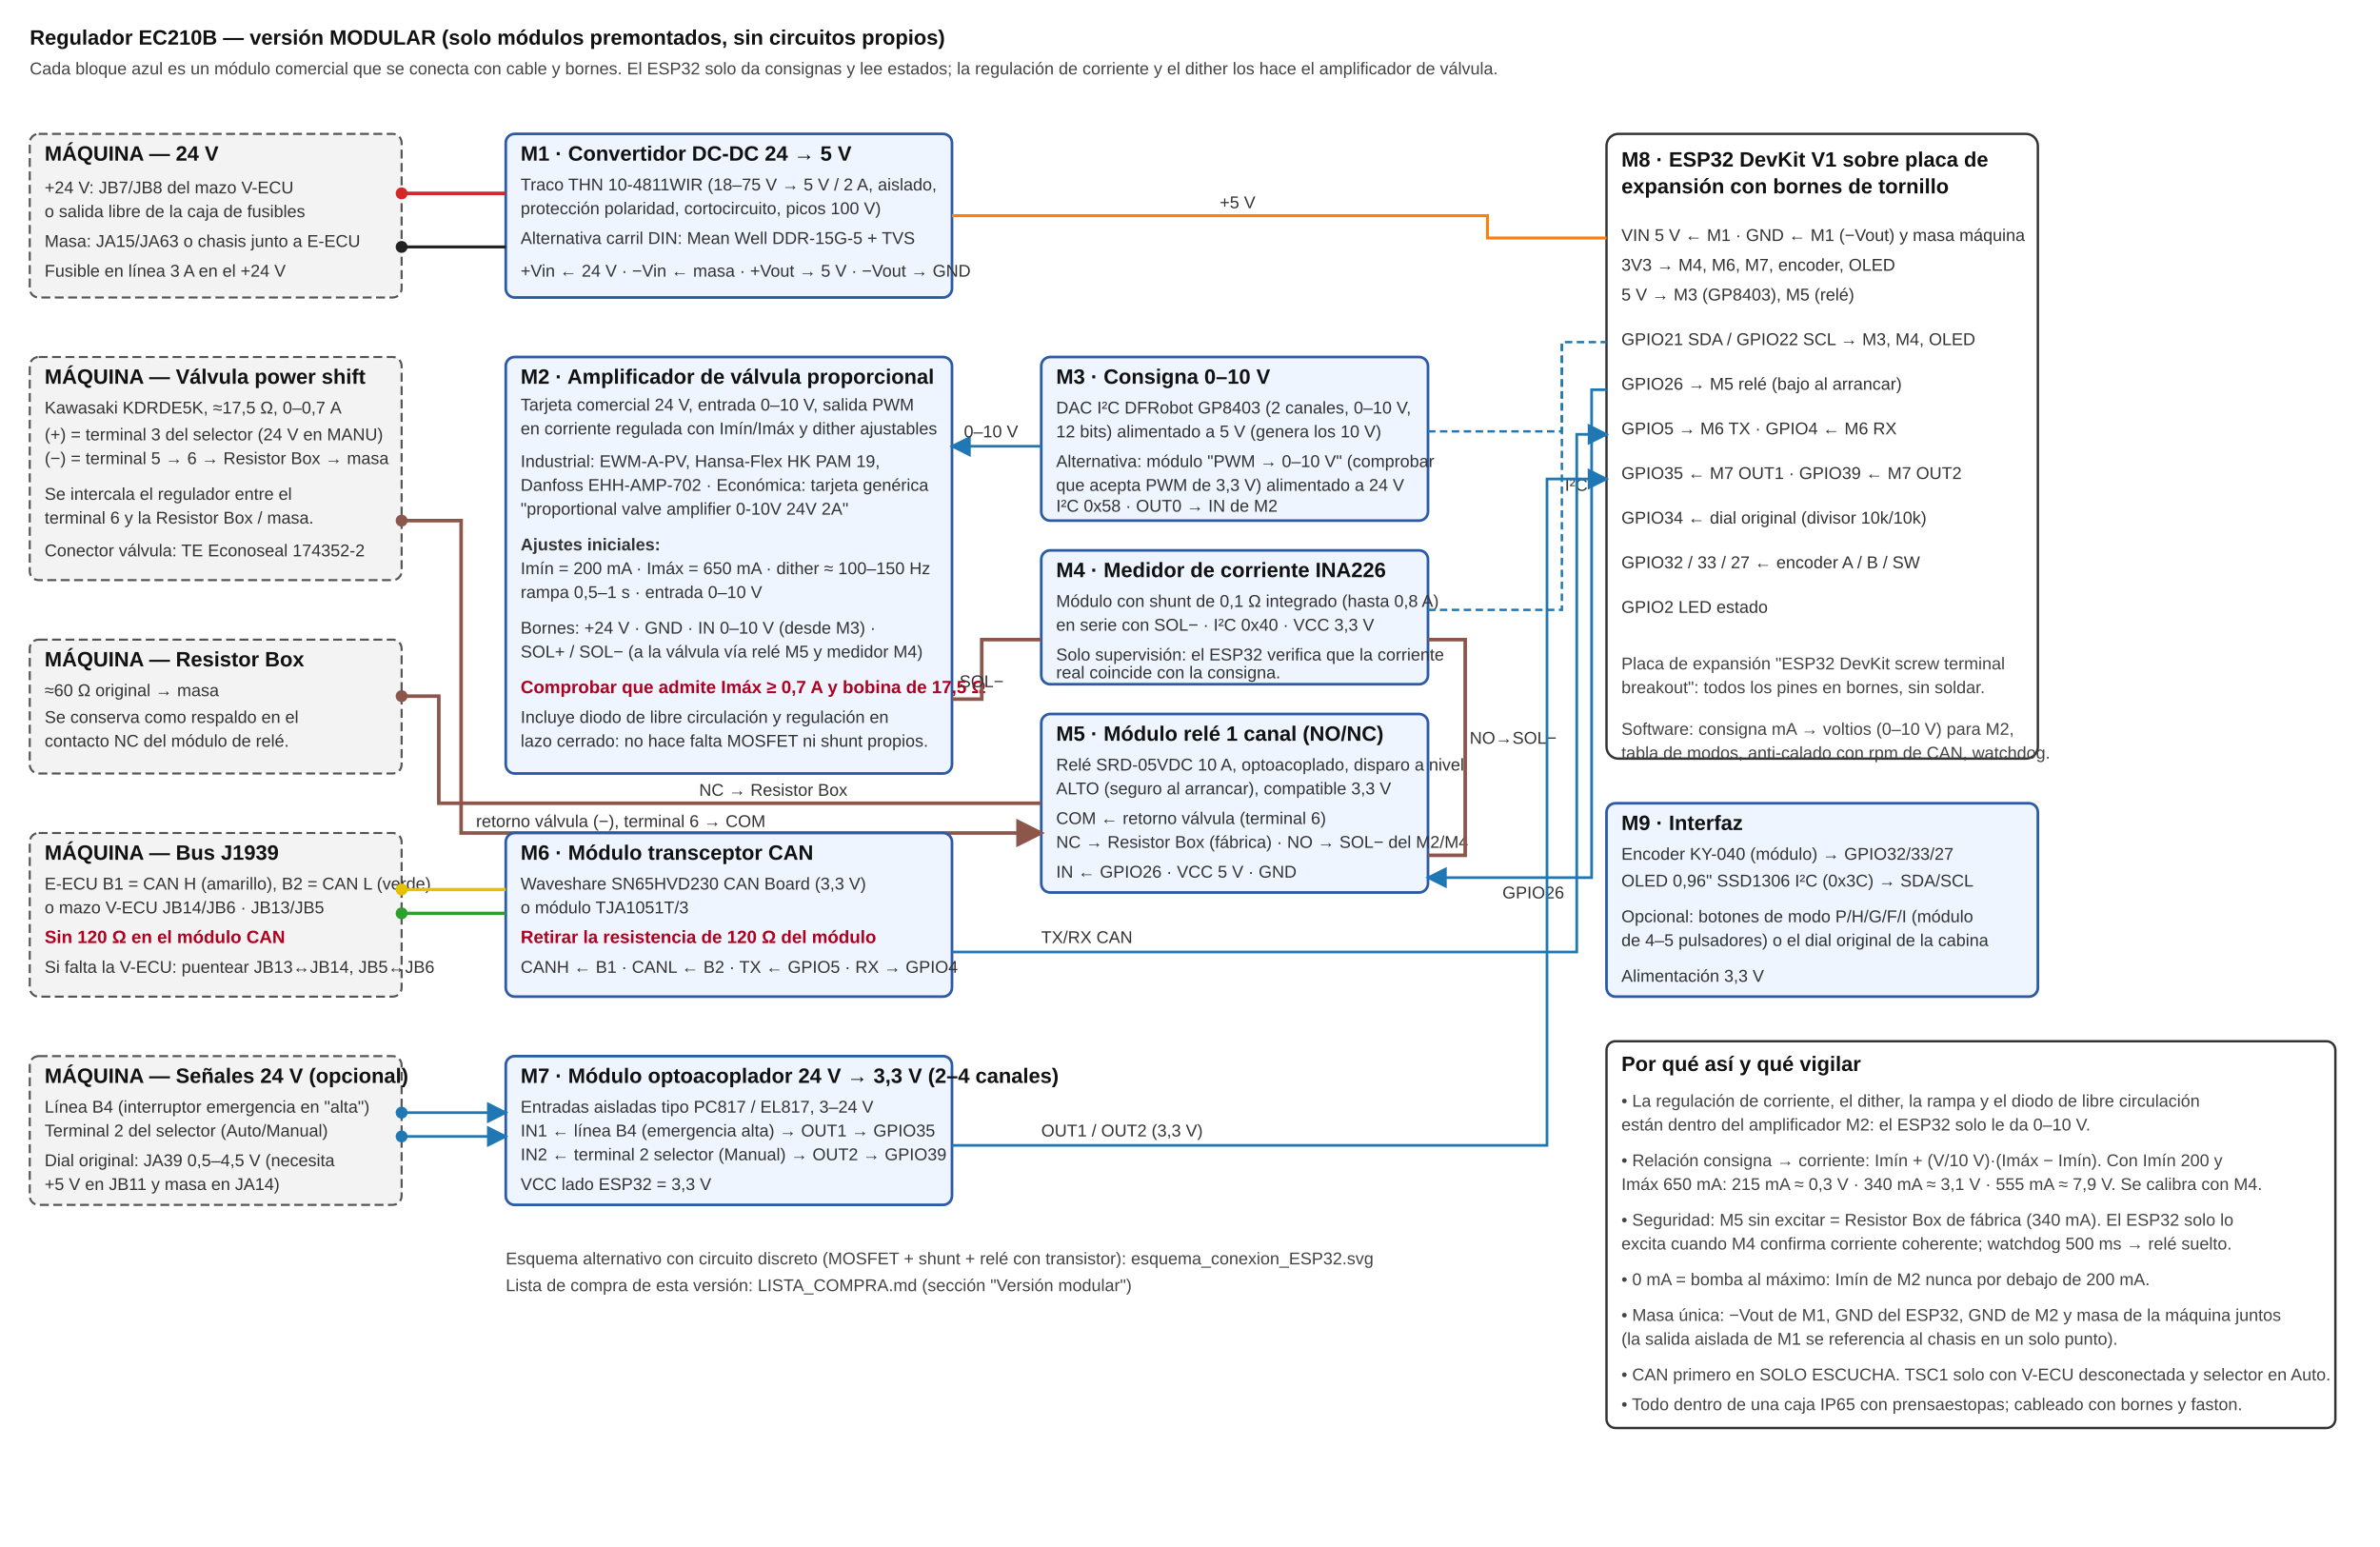
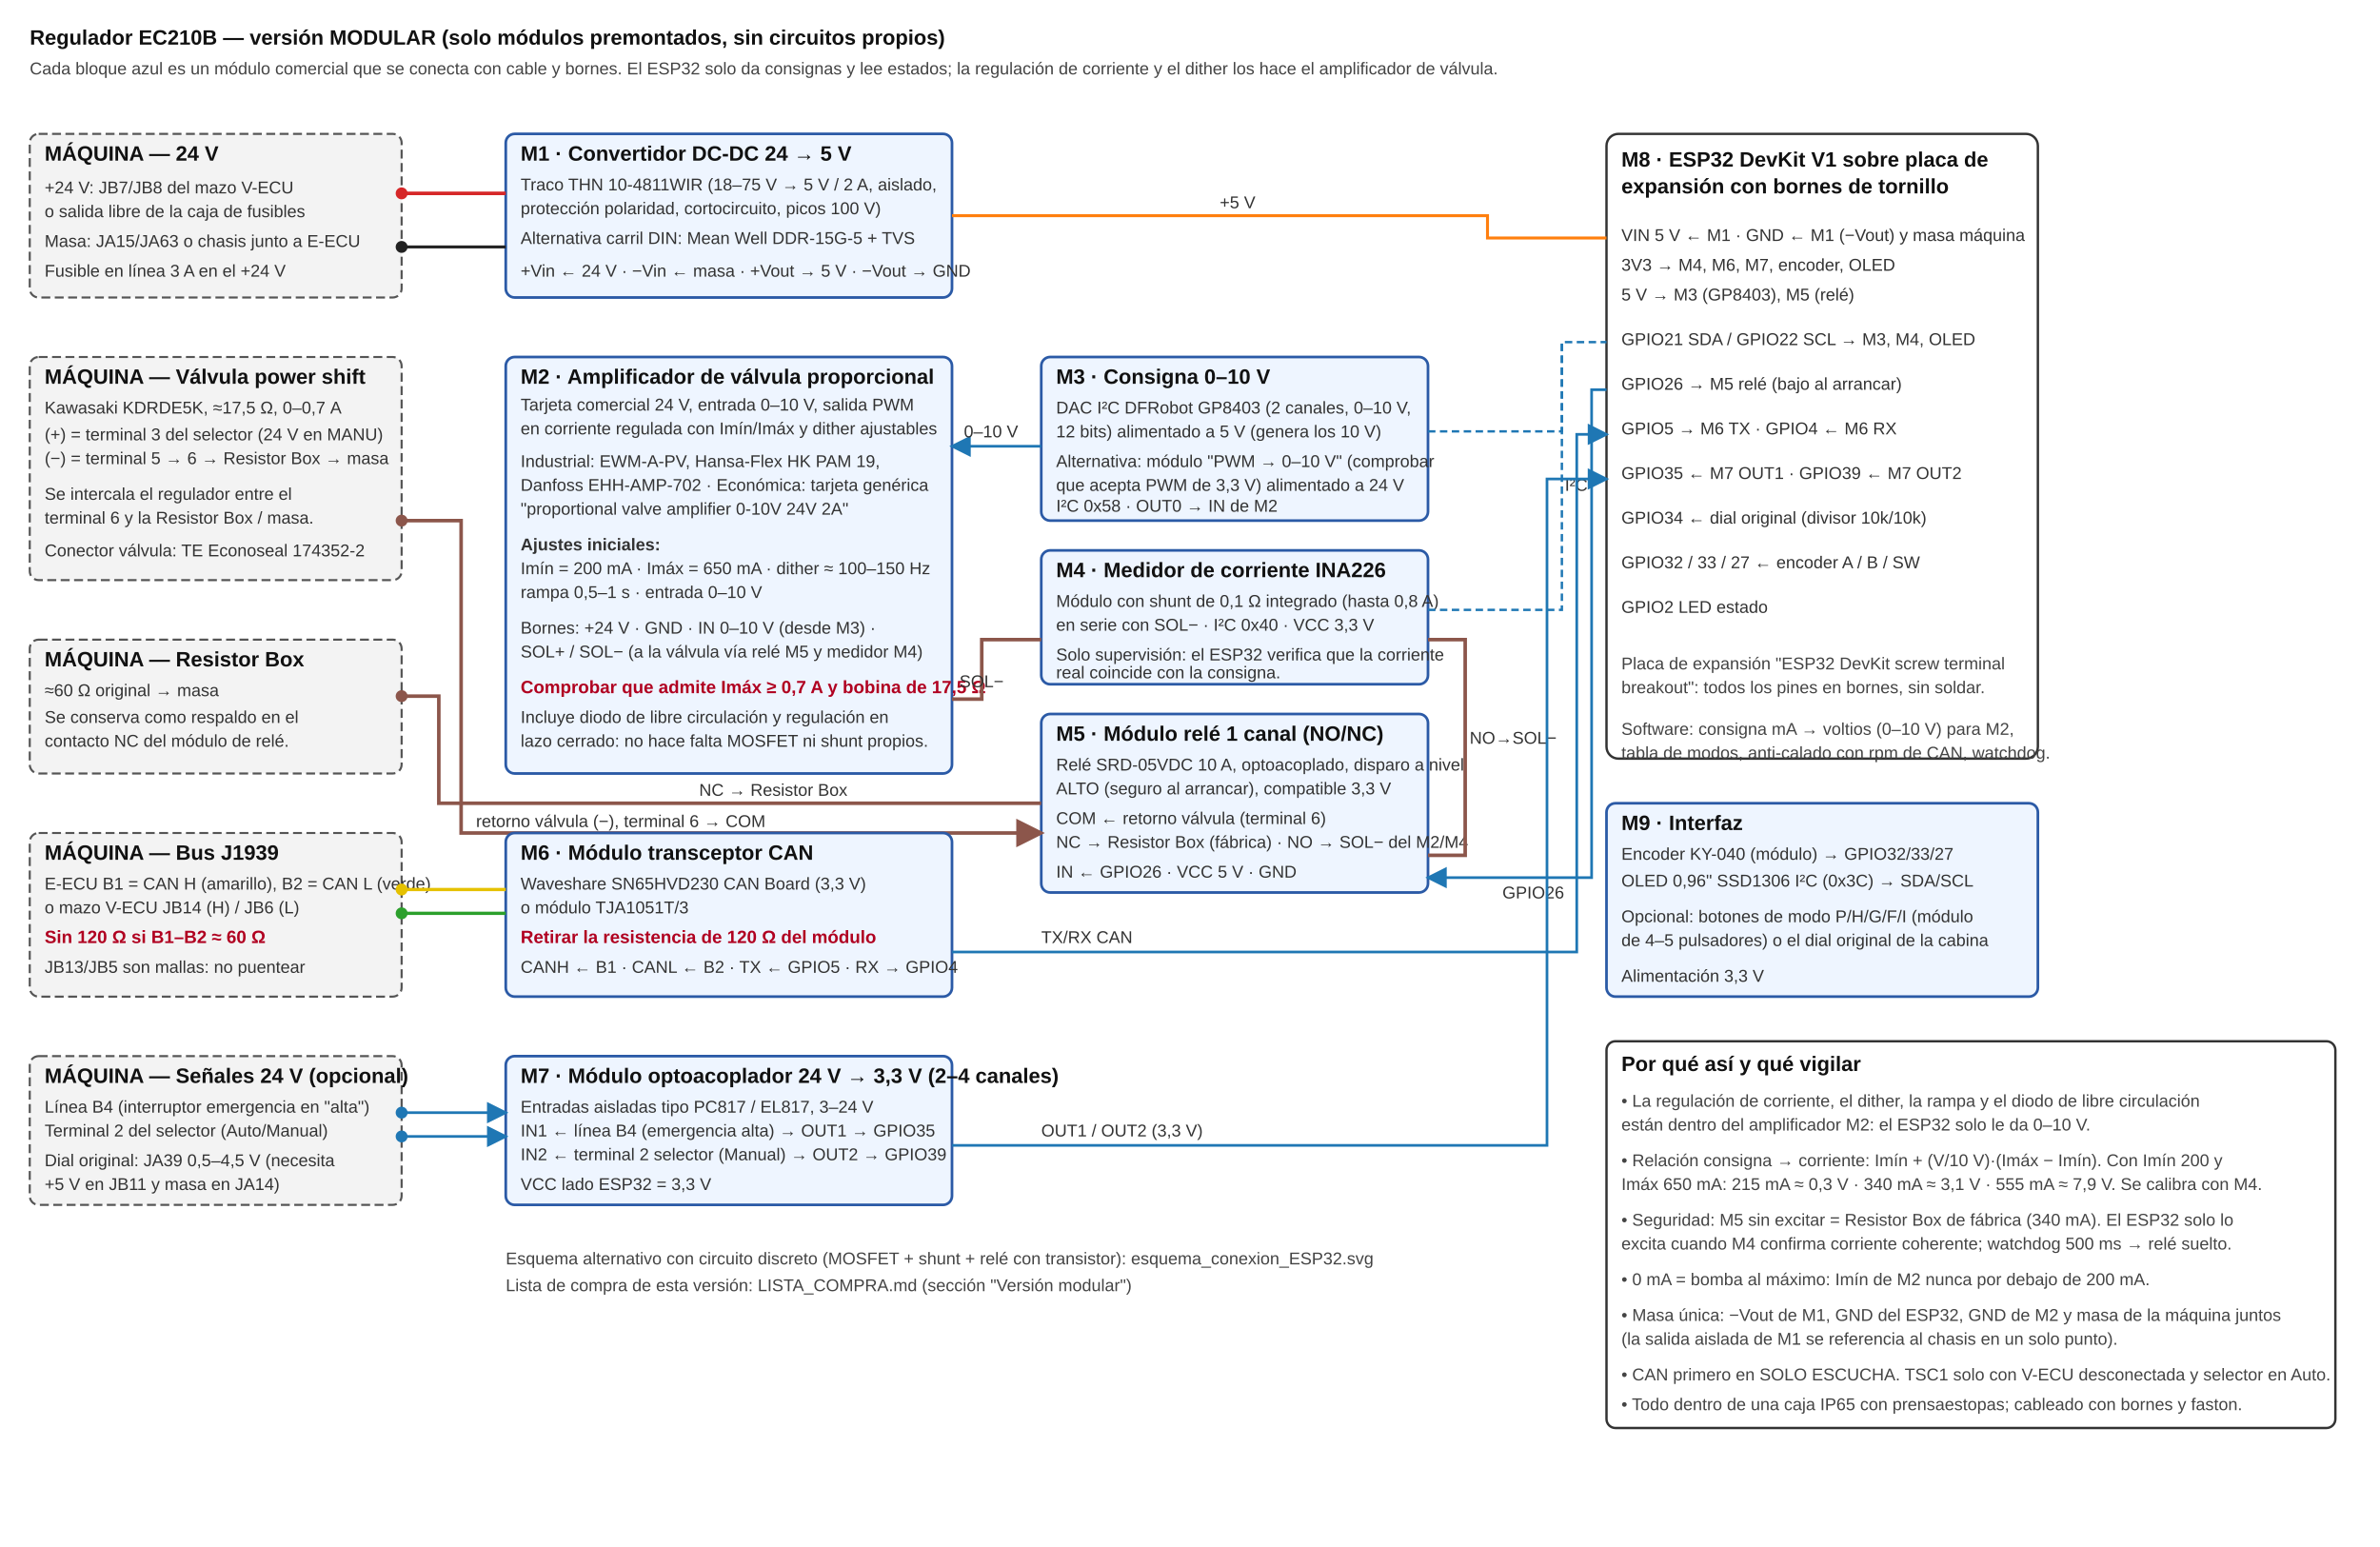
<svg xmlns="http://www.w3.org/2000/svg" width="1600" height="1040" viewBox="0 0 1600 1040" font-family="Arial, Helvetica, sans-serif" font-size="13">
  <defs>
    <marker id="arr" markerWidth="8" markerHeight="8" refX="7" refY="4" orient="auto">
      <path d="M0,0 L8,4 L0,8 z" fill="#1f77b4" />
    </marker>
    <marker id="arrP" markerWidth="8" markerHeight="8" refX="7" refY="4" orient="auto">
      <path d="M0,0 L8,4 L0,8 z" fill="#8c564b" />
    </marker>
    <style>
      .box{fill:#fff;stroke:#333;stroke-width:1.6}
      .mod{fill:#eef5ff;stroke:#2b5aa6;stroke-width:1.8}
      .mach{fill:#f3f3f3;stroke:#555;stroke-width:1.4;stroke-dasharray:6 3}
      .h{font-weight:bold;font-size:14px;fill:#111}
      .pin{font-size:11.5px;fill:#333}
      .note{font-size:11.5px;fill:#444}
      .warn{font-size:12px;fill:#b00020;font-weight:bold}
      .w24{stroke:#d62728;stroke-width:2.4;fill:none}
      .w5{stroke:#ff7f0e;stroke-width:2;fill:none}
      .gnd{stroke:#222;stroke-width:2;fill:none}
      .canh{stroke:#e5c100;stroke-width:2.2;fill:none}
      .canl{stroke:#2ca02c;stroke-width:2.2;fill:none}
      .sig{stroke:#1f77b4;stroke-width:1.8;fill:none;marker-end:url(#arr)}
      .pwr{stroke:#8c564b;stroke-width:2.4;fill:none}
      .i2c{stroke:#1f77b4;stroke-width:1.6;fill:none;stroke-dasharray:5 3}
    </style>
  </defs>
  <rect width="1600" height="1040" fill="#fff" />
  <text x="20" y="30" class="h" font-size="20">Regulador EC210B — versión MODULAR (solo módulos premontados, sin circuitos propios)</text>
  <text x="20" y="50" class="note">Cada bloque azul es un módulo comercial que se conecta con cable y bornes. El ESP32 solo da consignas y lee estados; la regulación de corriente y el dither los hace el amplificador de válvula.</text>
  <g transform="translate(20,90)">
    <rect x="0" y="0" width="250" height="110" class="mach" rx="6" />
    <text x="10" y="18" class="h">MÁQUINA — 24 V</text>
    <text x="10" y="40" class="pin">+24 V: JB7/JB8 del mazo V-ECU</text>
    <text x="10" y="56" class="pin">   o salida libre de la caja de fusibles</text>
    <text x="10" y="76" class="pin">Masa: JA15/JA63 o chasis junto a E-ECU</text>
    <text x="10" y="96" class="pin">Fusible en línea 3 A en el +24 V</text>
    <circle cx="250" cy="40" r="4" fill="#d62728" />
    <circle cx="250" cy="76" r="4" fill="#222" />
  </g>
  <g transform="translate(20,240)">
    <rect x="0" y="0" width="250" height="150" class="mach" rx="6" />
    <text x="10" y="18" class="h">MÁQUINA — Válvula power shift</text>
    <text x="10" y="38" class="pin">Kawasaki KDRDE5K, ≈17,5 Ω, 0–0,7 A</text>
    <text x="10" y="56" class="pin">(+) = terminal 3 del selector (24 V en MANU)</text>
    <text x="10" y="72" class="pin">(−) = terminal 5 → 6 → Resistor Box → masa</text>
    <text x="10" y="96" class="pin">Se intercala el regulador entre el</text>
    <text x="10" y="112" class="pin">terminal 6 y la Resistor Box / masa.</text>
    <text x="10" y="134" class="pin">Conector válvula: TE Econoseal 174352-2</text>
    <circle cx="250" cy="110" r="4" fill="#8c564b" />
  </g>
  <g transform="translate(20,430)">
    <rect x="0" y="0" width="250" height="90" class="mach" rx="6" />
    <text x="10" y="18" class="h">MÁQUINA — Resistor Box</text>
    <text x="10" y="38" class="pin">≈60 Ω original → masa</text>
    <text x="10" y="56" class="pin">Se conserva como respaldo en el</text>
    <text x="10" y="72" class="pin">contacto NC del módulo de relé.</text>
    <circle cx="250" cy="38" r="4" fill="#8c564b" />
  </g>
  <g transform="translate(20,560)">
    <rect x="0" y="0" width="250" height="110" class="mach" rx="6" />
    <text x="10" y="18" class="h">MÁQUINA — Bus J1939</text>
    <text x="10" y="38" class="pin">E-ECU B1 = CAN H (amarillo), B2 = CAN L (verde)</text>
-     <text x="10" y="54" class="pin">o mazo V-ECU JB14/JB6 · JB13/JB5</text>
-     <text x="10" y="74" class="warn">Sin 120 Ω en el módulo CAN</text>
-     <text x="10" y="94" class="pin">Si falta la V-ECU: puentear JB13↔JB14, JB5↔JB6</text>
+     <text x="10" y="54" class="pin">o mazo V-ECU JB14 (H) / JB6 (L)</text>
+     <text x="10" y="74" class="warn">Sin 120 Ω si B1–B2 ≈ 60 Ω</text>
+     <text x="10" y="94" class="pin">JB13/JB5 son mallas: no puentear</text>
    <circle cx="250" cy="38" r="4" fill="#e5c100" />
    <circle cx="250" cy="54" r="4" fill="#2ca02c" />
  </g>
  <g transform="translate(20,710)">
    <rect x="0" y="0" width="250" height="100" class="mach" rx="6" />
    <text x="10" y="18" class="h">MÁQUINA — Señales 24 V (opcional)</text>
    <text x="10" y="38" class="pin">Línea B4 (interruptor emergencia en "alta")</text>
    <text x="10" y="54" class="pin">Terminal 2 del selector (Auto/Manual)</text>
    <text x="10" y="74" class="pin">Dial original: JA39 0,5–4,5 V (necesita</text>
    <text x="10" y="90" class="pin">   +5 V en JB11 y masa en JA14)</text>
    <circle cx="250" cy="38" r="4" fill="#1f77b4" />
    <circle cx="250" cy="54" r="4" fill="#1f77b4" />
  </g>
  <g transform="translate(340,90)">
    <rect x="0" y="0" width="300" height="110" class="mod" rx="6" />
    <text x="10" y="18" class="h">M1 · Convertidor DC-DC 24 → 5 V</text>
    <text x="10" y="38" class="pin">Traco THN 10-4811WIR (18–75 V → 5 V / 2 A, aislado,</text>
    <text x="10" y="54" class="pin">protección polaridad, cortocircuito, picos 100 V)</text>
    <text x="10" y="74" class="pin">Alternativa carril DIN: Mean Well DDR-15G-5 + TVS</text>
    <text x="10" y="96" class="pin">+Vin ← 24 V · −Vin ← masa · +Vout → 5 V · −Vout → GND</text>
  </g>
  <line x1="270" y1="130" x2="340" y2="130" class="w24" />
  <line x1="270" y1="166" x2="340" y2="166" class="gnd" />
  <g transform="translate(340,240)">
    <rect x="0" y="0" width="300" height="280" class="mod" rx="6" />
    <text x="10" y="18" class="h">M2 · Amplificador de válvula proporcional</text>
    <text x="10" y="36" class="pin">Tarjeta comercial 24 V, entrada 0–10 V, salida PWM</text>
    <text x="10" y="52" class="pin">en corriente regulada con Imín/Imáx y dither ajustables</text>
    <text x="10" y="74" class="pin">Industrial: EWM-A-PV, Hansa-Flex HK PAM 19,</text>
    <text x="10" y="90" class="pin">Danfoss EHH-AMP-702 · Económica: tarjeta genérica</text>
    <text x="10" y="106" class="pin">"proportional valve amplifier 0-10V 24V 2A"</text>
    <text x="10" y="130" class="pin" font-weight="bold">Ajustes iniciales:</text>
    <text x="10" y="146" class="pin">Imín = 200 mA · Imáx = 650 mA · dither ≈ 100–150 Hz</text>
    <text x="10" y="162" class="pin">rampa 0,5–1 s · entrada 0–10 V</text>
    <text x="10" y="186" class="pin">Bornes: +24 V · GND · IN 0–10 V (desde M3) ·</text>
    <text x="10" y="202" class="pin">SOL+ / SOL− (a la válvula vía relé M5 y medidor M4)</text>
    <text x="10" y="226" class="warn">Comprobar que admite Imáx ≥ 0,7 A y bobina de 17,5 Ω</text>
    <text x="10" y="246" class="pin">Incluye diodo de libre circulación y regulación en</text>
    <text x="10" y="262" class="pin">lazo cerrado: no hace falta MOSFET ni shunt propios.</text>
  </g>
  <g transform="translate(700,240)">
    <rect x="0" y="0" width="260" height="110" class="mod" rx="6" />
    <text x="10" y="18" class="h">M3 · Consigna 0–10 V</text>
    <text x="10" y="38" class="pin">DAC I²C DFRobot GP8403 (2 canales, 0–10 V,</text>
    <text x="10" y="54" class="pin">12 bits) alimentado a 5 V (genera los 10 V)</text>
    <text x="10" y="74" class="pin">Alternativa: módulo "PWM → 0–10 V" (comprobar</text>
    <text x="10" y="90" class="pin">que acepta PWM de 3,3 V) alimentado a 24 V</text>
    <text x="10" y="104" class="pin">I²C 0x58 · OUT0 → IN de M2</text>
  </g>
  <path d="M700 300 L640 300" class="sig" />
  <text x="648" y="294" class="pin">0–10 V</text>
  <g transform="translate(700,370)">
    <rect x="0" y="0" width="260" height="90" class="mod" rx="6" />
    <text x="10" y="18" class="h">M4 · Medidor de corriente INA226</text>
    <text x="10" y="38" class="pin">Módulo con shunt de 0,1 Ω integrado (hasta 0,8 A)</text>
    <text x="10" y="54" class="pin">en serie con SOL− · I²C 0x40 · VCC 3,3 V</text>
    <text x="10" y="74" class="pin">Solo supervisión: el ESP32 verifica que la corriente</text>
    <text x="10" y="86" class="pin">real coincide con la consigna.</text>
  </g>
  <g transform="translate(700,480)">
    <rect x="0" y="0" width="260" height="120" class="mod" rx="6" />
    <text x="10" y="18" class="h">M5 · Módulo relé 1 canal (NO/NC)</text>
    <text x="10" y="38" class="pin">Relé SRD-05VDC 10 A, optoacoplado, disparo a nivel</text>
    <text x="10" y="54" class="pin">ALTO (seguro al arrancar), compatible 3,3 V</text>
    <text x="10" y="74" class="pin">COM ← retorno válvula (terminal 6)</text>
    <text x="10" y="90" class="pin">NC → Resistor Box (fábrica) · NO → SOL− del M2/M4</text>
    <text x="10" y="110" class="pin">IN ← GPIO26 · VCC 5 V · GND</text>
  </g>
  <path d="M270 350 L310 350 L310 560 L700 560" class="pwr" marker-end="url(#arrP)" />
  <text x="320" y="556" class="pin">retorno válvula (−), terminal 6 → COM</text>
  <path d="M700 540 L295 540 L295 468 L270 468" class="pwr" />
  <text x="470" y="535" class="pin">NC → Resistor Box</text>
  <path d="M960 575 L985 575 L985 430 L960 430" class="pwr" />
  <text x="988" y="500" class="pin" font-size="10.5">NO→SOL−</text>
  <path d="M700 430 L660 430 L660 470 L640 470" class="pwr" />
  <text x="645" y="462" class="pin" font-size="10.5">SOL−</text>
  <g transform="translate(340,560)">
    <rect x="0" y="0" width="300" height="110" class="mod" rx="6" />
    <text x="10" y="18" class="h">M6 · Módulo transceptor CAN</text>
    <text x="10" y="38" class="pin">Waveshare SN65HVD230 CAN Board (3,3 V)</text>
    <text x="10" y="54" class="pin">o módulo TJA1051T/3</text>
    <text x="10" y="74" class="warn">Retirar la resistencia de 120 Ω del módulo</text>
    <text x="10" y="94" class="pin">CANH ← B1 · CANL ← B2 · TX ← GPIO5 · RX → GPIO4</text>
  </g>
  <line x1="270" y1="598" x2="340" y2="598" class="canh" />
  <line x1="270" y1="614" x2="340" y2="614" class="canl" />
  <g transform="translate(340,710)">
    <rect x="0" y="0" width="300" height="100" class="mod" rx="6" />
    <text x="10" y="18" class="h">M7 · Módulo optoacoplador 24 V → 3,3 V (2–4 canales)</text>
    <text x="10" y="38" class="pin">Entradas aisladas tipo PC817 / EL817, 3–24 V</text>
    <text x="10" y="54" class="pin">IN1 ← línea B4 (emergencia alta) → OUT1 → GPIO35</text>
    <text x="10" y="70" class="pin">IN2 ← terminal 2 selector (Manual) → OUT2 → GPIO39</text>
    <text x="10" y="90" class="pin">VCC lado ESP32 = 3,3 V</text>
  </g>
  <line x1="270" y1="748" x2="340" y2="748" class="sig" />
  <line x1="270" y1="764" x2="340" y2="764" class="sig" />
  <g transform="translate(1080,90)">
    <rect x="0" y="0" width="290" height="420" class="box" rx="8" stroke-width="2.2" />
    <text x="10" y="22" class="h">M8 · ESP32 DevKit V1 sobre placa de</text>
    <text x="10" y="40" class="h">expansión con bornes de tornillo</text>
    <g class="pin">
      <text x="10" y="72">VIN 5 V ← M1 · GND ← M1 (−Vout) y masa máquina</text>
      <text x="10" y="92">3V3 → M4, M6, M7, encoder, OLED</text>
      <text x="10" y="112">5 V → M3 (GP8403), M5 (relé)</text>
      <text x="10" y="142">GPIO21 SDA / GPIO22 SCL → M3, M4, OLED</text>
      <text x="10" y="172">GPIO26 → M5 relé (bajo al arrancar)</text>
      <text x="10" y="202">GPIO5 → M6 TX · GPIO4 ← M6 RX</text>
      <text x="10" y="232">GPIO35 ← M7 OUT1 · GPIO39 ← M7 OUT2</text>
      <text x="10" y="262">GPIO34 ← dial original (divisor 10k/10k)</text>
      <text x="10" y="292">GPIO32 / 33 / 27 ← encoder A / B / SW</text>
      <text x="10" y="322">GPIO2 LED estado</text>
    </g>
    <text x="10" y="360" class="note">Placa de expansión "ESP32 DevKit screw terminal</text>
    <text x="10" y="376" class="note">breakout": todos los pines en bornes, sin soldar.</text>
    <text x="10" y="404" class="note">Software: consigna mA → voltios (0–10 V) para M2,</text>
    <text x="10" y="420" class="note" font-size="11">tabla de modos, anti-calado con rpm de CAN, watchdog.</text>
  </g>
  <path d="M640 145 L1000 145 L1000 160 L1080 160" class="w5" />
  <text x="820" y="140" class="pin">+5 V</text>
  <path d="M960 290 L1050 290 L1050 230 L1080 230" class="i2c" />
  <path d="M960 410 L1050 410 L1050 230" class="i2c" />
  <text x="1052" y="330" class="pin">I²C</text>
  <path d="M1080 262 L1070 262 L1070 590 L960 590" class="sig" />
  <text x="1010" y="604" class="pin">GPIO26</text>
  <path d="M640 640 L1060 640 L1060 292 L1080 292" class="sig" />
  <text x="700" y="634" class="pin">TX/RX CAN</text>
  <path d="M640 770 L1040 770 L1040 322 L1080 322" class="sig" />
  <text x="700" y="764" class="pin">OUT1 / OUT2 (3,3 V)</text>
  <g transform="translate(1080,540)">
    <rect x="0" y="0" width="290" height="130" class="mod" rx="6" />
    <text x="10" y="18" class="h">M9 · Interfaz</text>
    <text x="10" y="38" class="pin">Encoder KY-040 (módulo) → GPIO32/33/27</text>
    <text x="10" y="56" class="pin">OLED 0,96" SSD1306 I²C (0x3C) → SDA/SCL</text>
    <text x="10" y="80" class="pin">Opcional: botones de modo P/H/G/F/I (módulo</text>
    <text x="10" y="96" class="pin">de 4–5 pulsadores) o el dial original de la cabina</text>
    <text x="10" y="120" class="pin">Alimentación 3,3 V</text>
  </g>
  <g transform="translate(1080,700)">
    <rect x="0" y="0" width="490" height="260" class="box" rx="6" />
    <text x="10" y="20" class="h">Por qué así y qué vigilar</text>
    <g class="note">
      <text x="10" y="44">• La regulación de corriente, el dither, la rampa y el diodo de libre circulación</text>
      <text x="10" y="60">  están dentro del amplificador M2: el ESP32 solo le da 0–10 V.</text>
      <text x="10" y="84">• Relación consigna → corriente: Imín + (V/10 V)·(Imáx − Imín). Con Imín 200 y</text>
      <text x="10" y="100">  Imáx 650 mA: 215 mA ≈ 0,3 V · 340 mA ≈ 3,1 V · 555 mA ≈ 7,9 V. Se calibra con M4.</text>
      <text x="10" y="124">• Seguridad: M5 sin excitar = Resistor Box de fábrica (340 mA). El ESP32 solo lo</text>
      <text x="10" y="140">  excita cuando M4 confirma corriente coherente; watchdog 500 ms → relé suelto.</text>
      <text x="10" y="164">• 0 mA = bomba al máximo: Imín de M2 nunca por debajo de 200 mA.</text>
      <text x="10" y="188">• Masa única: −Vout de M1, GND del ESP32, GND de M2 y masa de la máquina juntos</text>
      <text x="10" y="204">  (la salida aislada de M1 se referencia al chasis en un solo punto).</text>
      <text x="10" y="228">• CAN primero en SOLO ESCUCHA. TSC1 solo con V-ECU desconectada y selector en Auto.</text>
      <text x="10" y="248">• Todo dentro de una caja IP65 con prensaestopas; cableado con bornes y faston.</text>
    </g>
  </g>
  <text x="340" y="850" class="note">Esquema alternativo con circuito discreto (MOSFET + shunt + relé con transistor): esquema_conexion_ESP32.svg</text>
  <text x="340" y="868" class="note">Lista de compra de esta versión: LISTA_COMPRA.md (sección "Versión modular")</text>
</svg>
